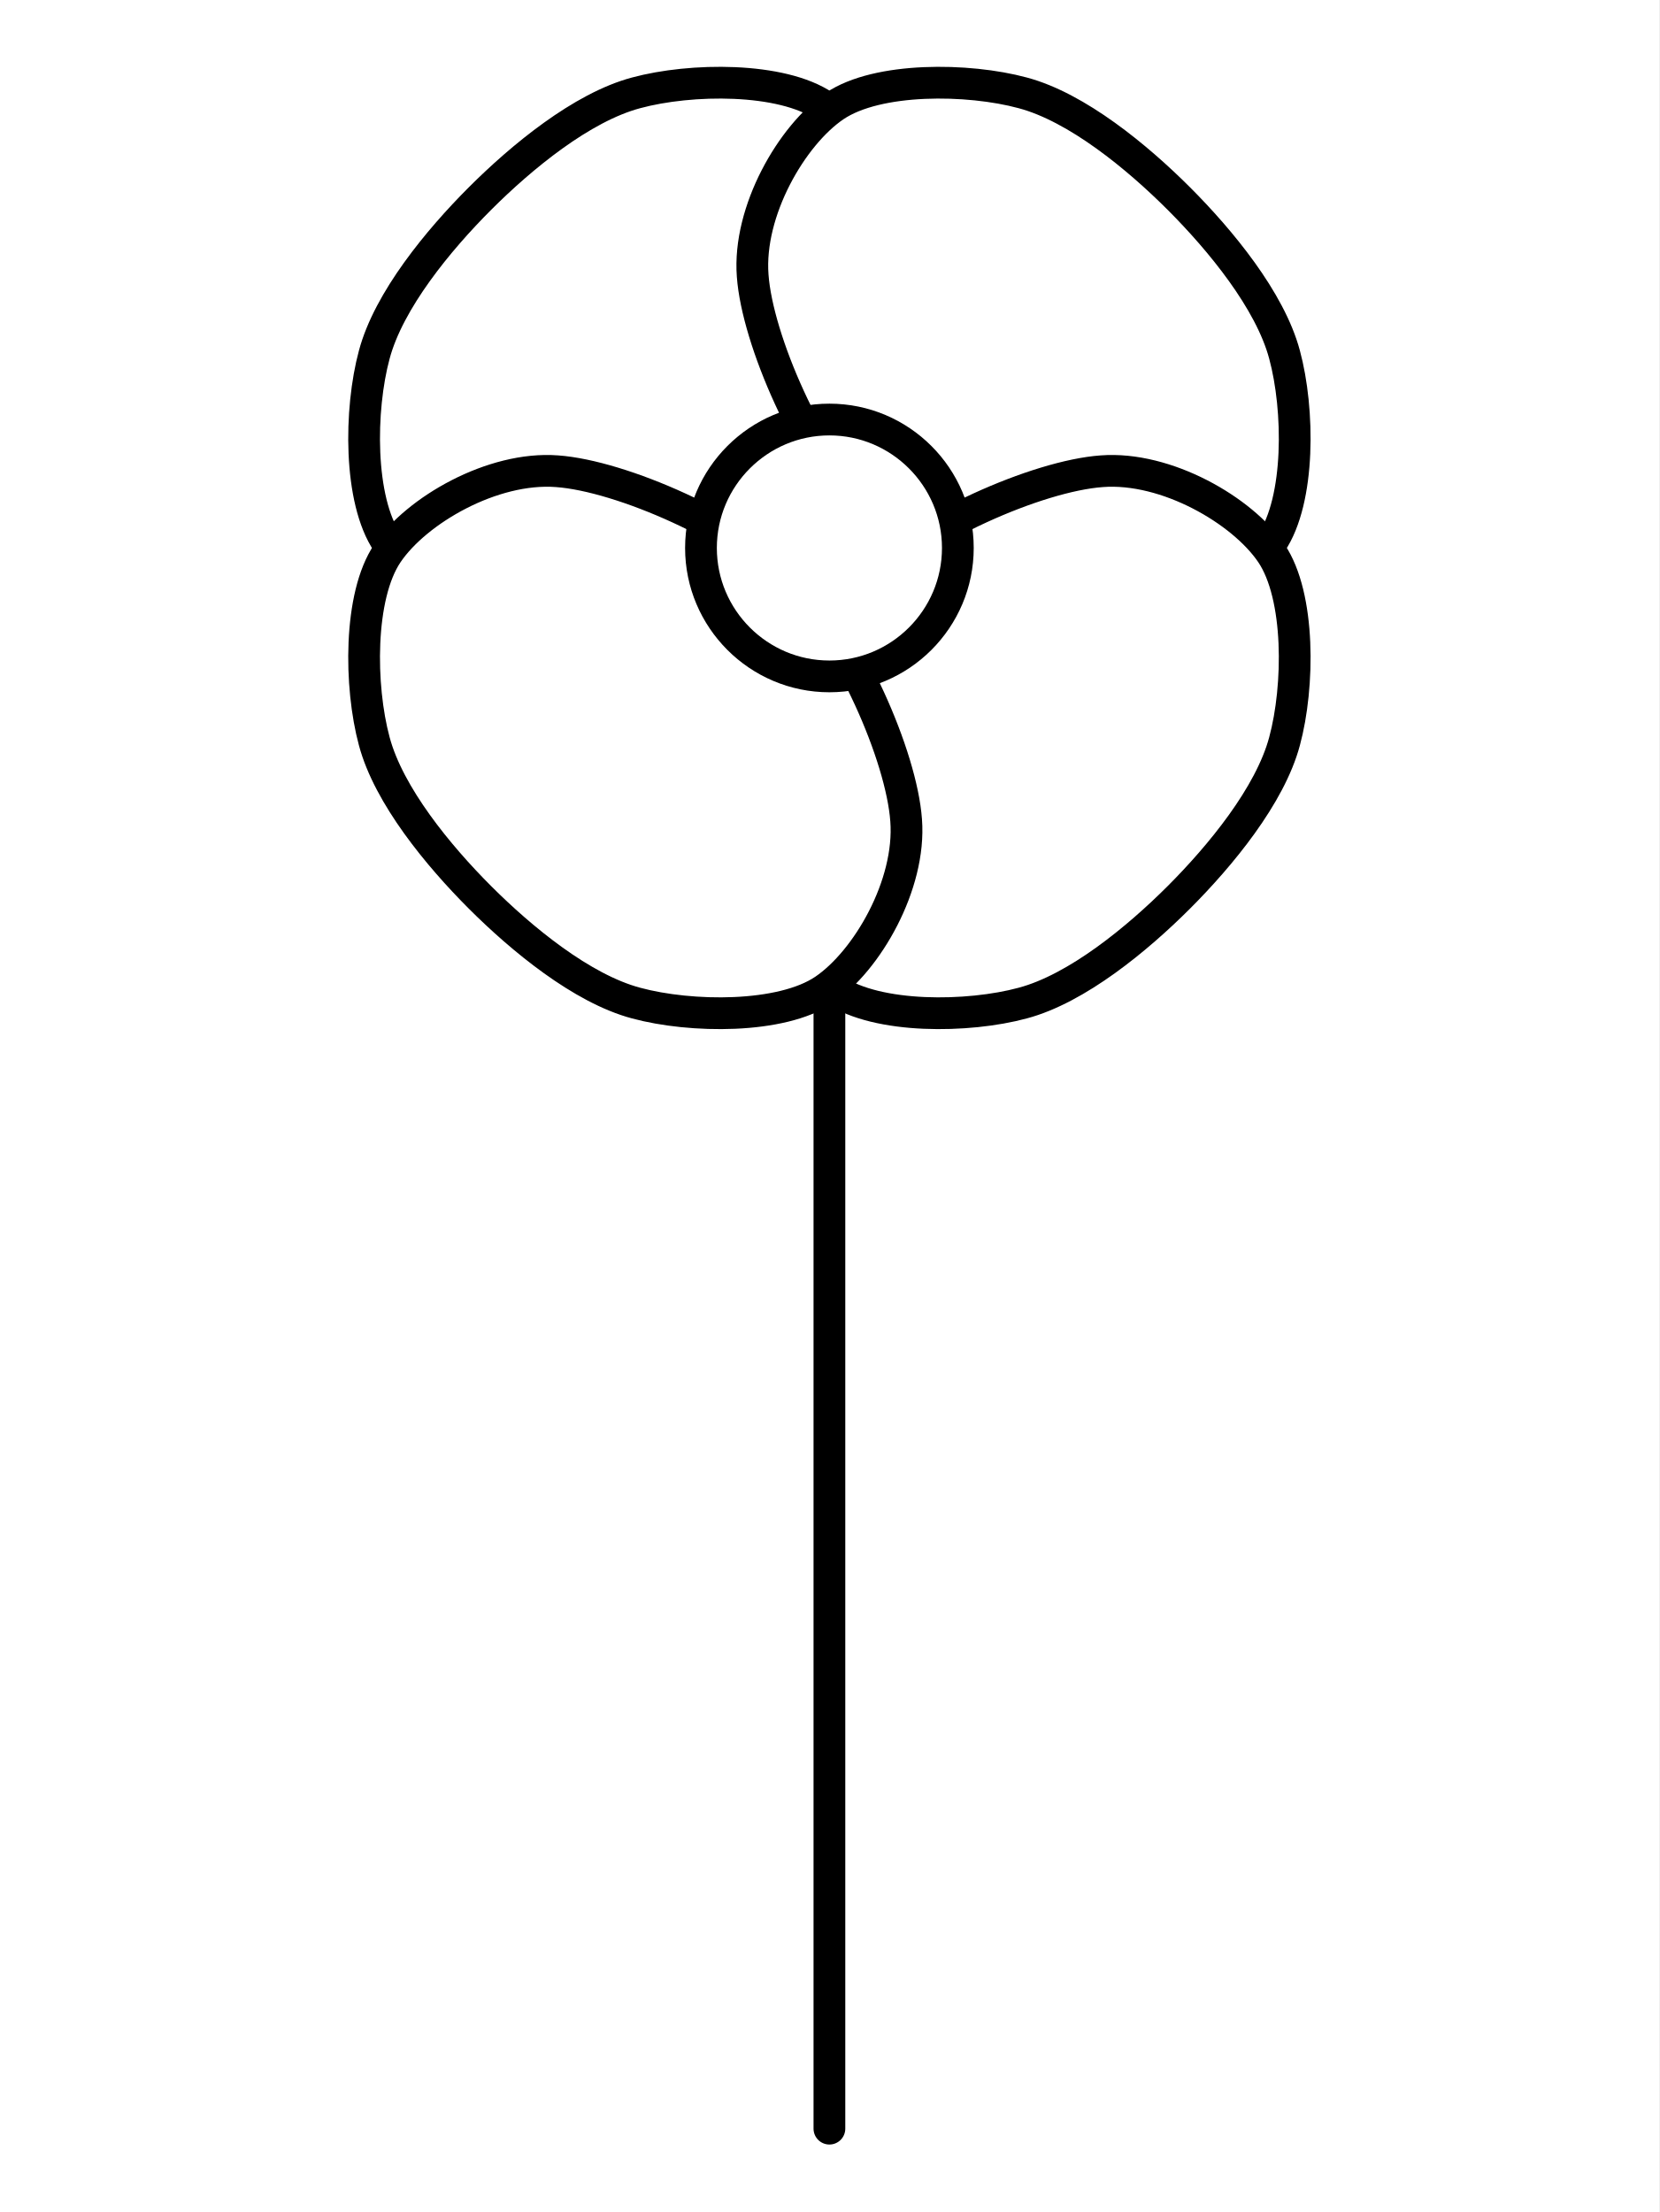
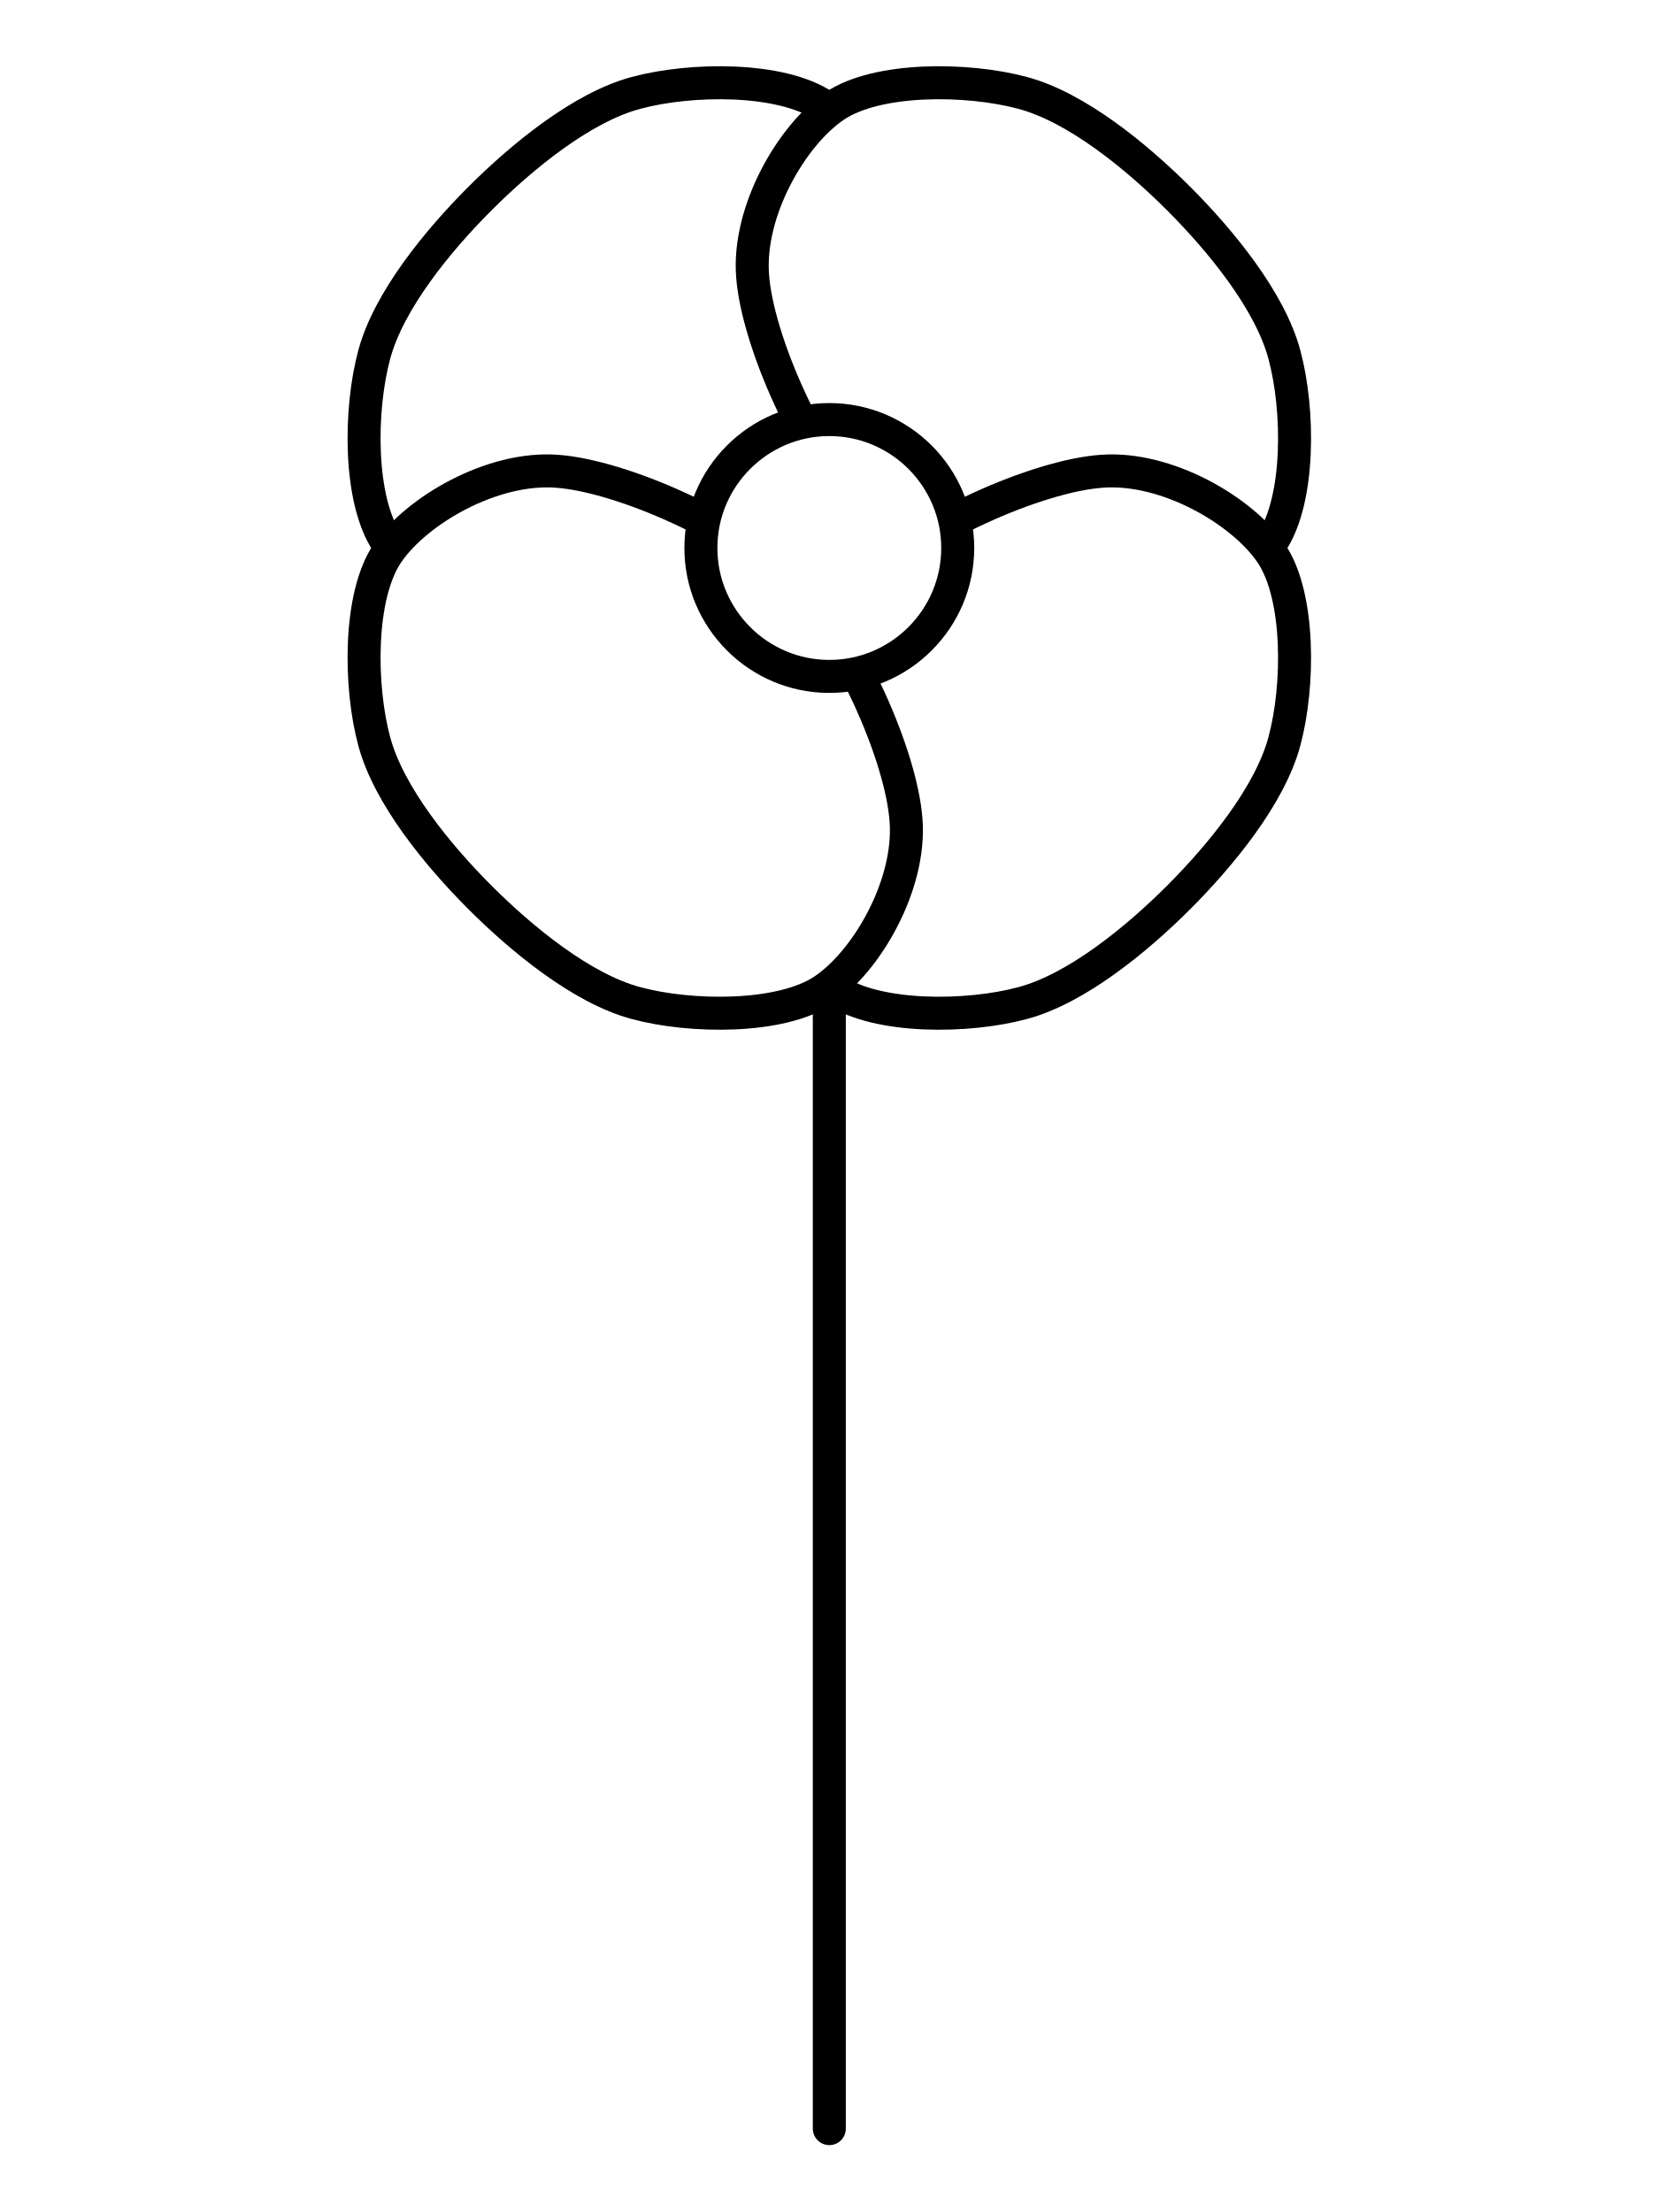
- <svg xmlns="http://www.w3.org/2000/svg" version="1.1" viewBox="0 0 600 800" width="5.715in" height="7.62in" role="img" aria-label="Poppies in the Field, a picture to color">
+ <svg xmlns="http://www.w3.org/2000/svg" version="1.1" viewBox="0 0 600 800" width="5.498in" height="7.331in" role="img" aria-label="Poppies in the Field, a picture to color">
  <rect width="600" height="800" fill="#fff" />
-   <g transform="translate(-57.354 -159.121) scale(1.191)" fill="#fff" data-bw="white" stroke="#000" stroke-width="9.64" stroke-linecap="round" stroke-linejoin="round">
+   <g transform="translate(-57.354 -159.121) scale(1.191)" fill="#fff" data-bw="white" stroke="#000" stroke-width="10.02" stroke-linecap="round" stroke-linejoin="round">
    <path fill="none" d="M300 345 C300 377.5 300 467.5 300 540 C300 612.5 300 740 300 780" />
    <path d="M289.4 289.4 C306.2 272.6 321.9 236.8 323.3 217.3 C324.8 197.7 311.4 174.6 298.4 165.8 C285.4 157 257.9 157.3 241.3 161.8 C224.8 166.2 206.5 181.3 193.9 193.9 C181.3 206.5 166.2 224.8 161.8 241.3 C157.3 257.9 157 285.4 165.8 298.4 C174.6 311.4 197.7 324.8 217.3 323.3 C236.8 321.9 272.6 306.2 289.4 289.4 Z" />
    <path d="M310.6 289.4 C327.4 306.2 363.2 321.9 382.7 323.3 C402.3 324.8 425.4 311.4 434.2 298.4 C443 285.4 442.7 257.9 438.2 241.3 C433.8 224.8 418.7 206.5 406.1 193.9 C393.5 181.3 375.2 166.2 358.7 161.8 C342.1 157.3 314.6 157 301.6 165.8 C288.6 174.6 275.2 197.7 276.7 217.3 C278.1 236.8 293.8 272.6 310.6 289.4 Z" />
    <path d="M310.6 310.6 C293.8 327.4 278.1 363.2 276.7 382.7 C275.2 402.3 288.6 425.4 301.6 434.2 C314.6 443 342.1 442.7 358.7 438.2 C375.2 433.8 393.5 418.7 406.1 406.1 C418.7 393.5 433.8 375.2 438.2 358.7 C442.7 342.1 443 314.6 434.2 301.6 C425.4 288.6 402.3 275.2 382.7 276.7 C363.2 278.1 327.4 293.8 310.6 310.6 Z" />
    <path d="M289.4 310.6 C272.6 293.8 236.8 278.1 217.3 276.7 C197.7 275.2 174.6 288.6 165.8 301.6 C157 314.6 157.3 342.1 161.8 358.7 C166.2 375.2 181.3 393.5 193.9 406.1 C206.5 418.7 224.8 433.8 241.3 438.2 C257.9 442.7 285.4 443 298.4 434.2 C311.4 425.4 324.8 402.3 323.3 382.7 C321.9 363.2 306.2 327.4 289.4 310.6 Z" />
    <path d="M339 300 C339 321.5 321.5 339 300 339 C278.5 339 261 321.5 261 300 C261 278.5 278.5 261 300 261 C321.5 261 339 278.5 339 300 Z" />
  </g>
</svg>
